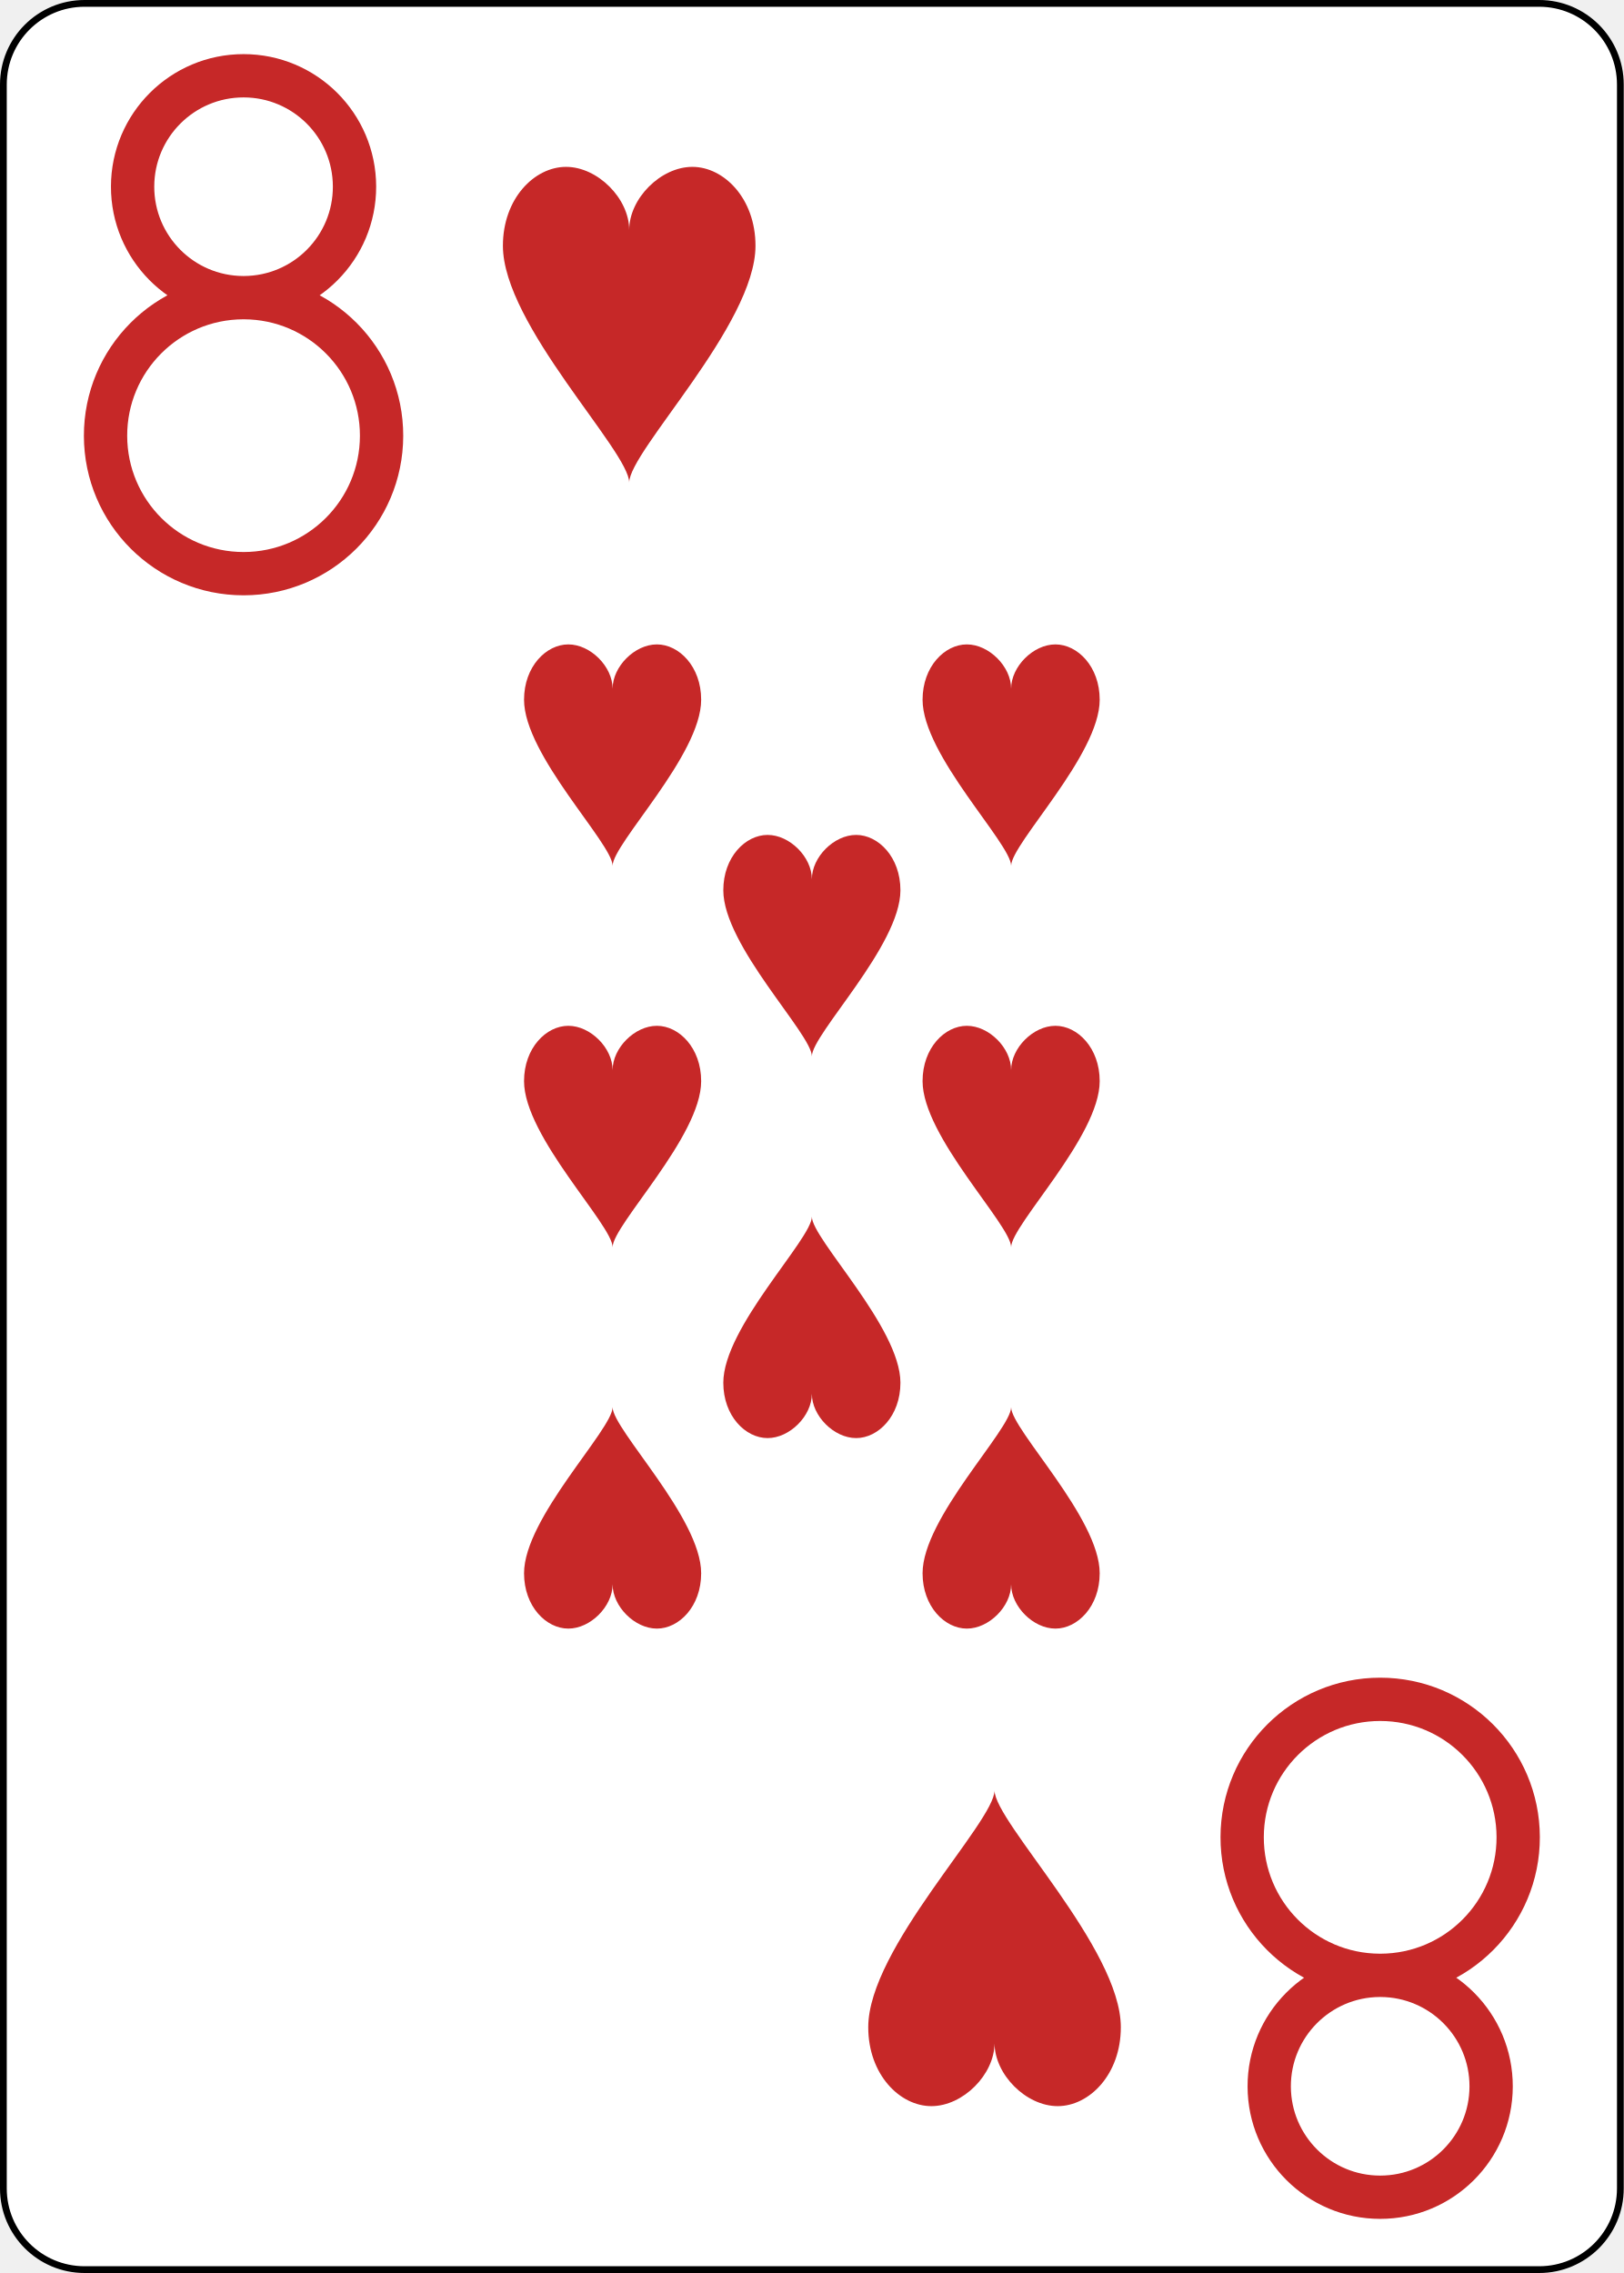
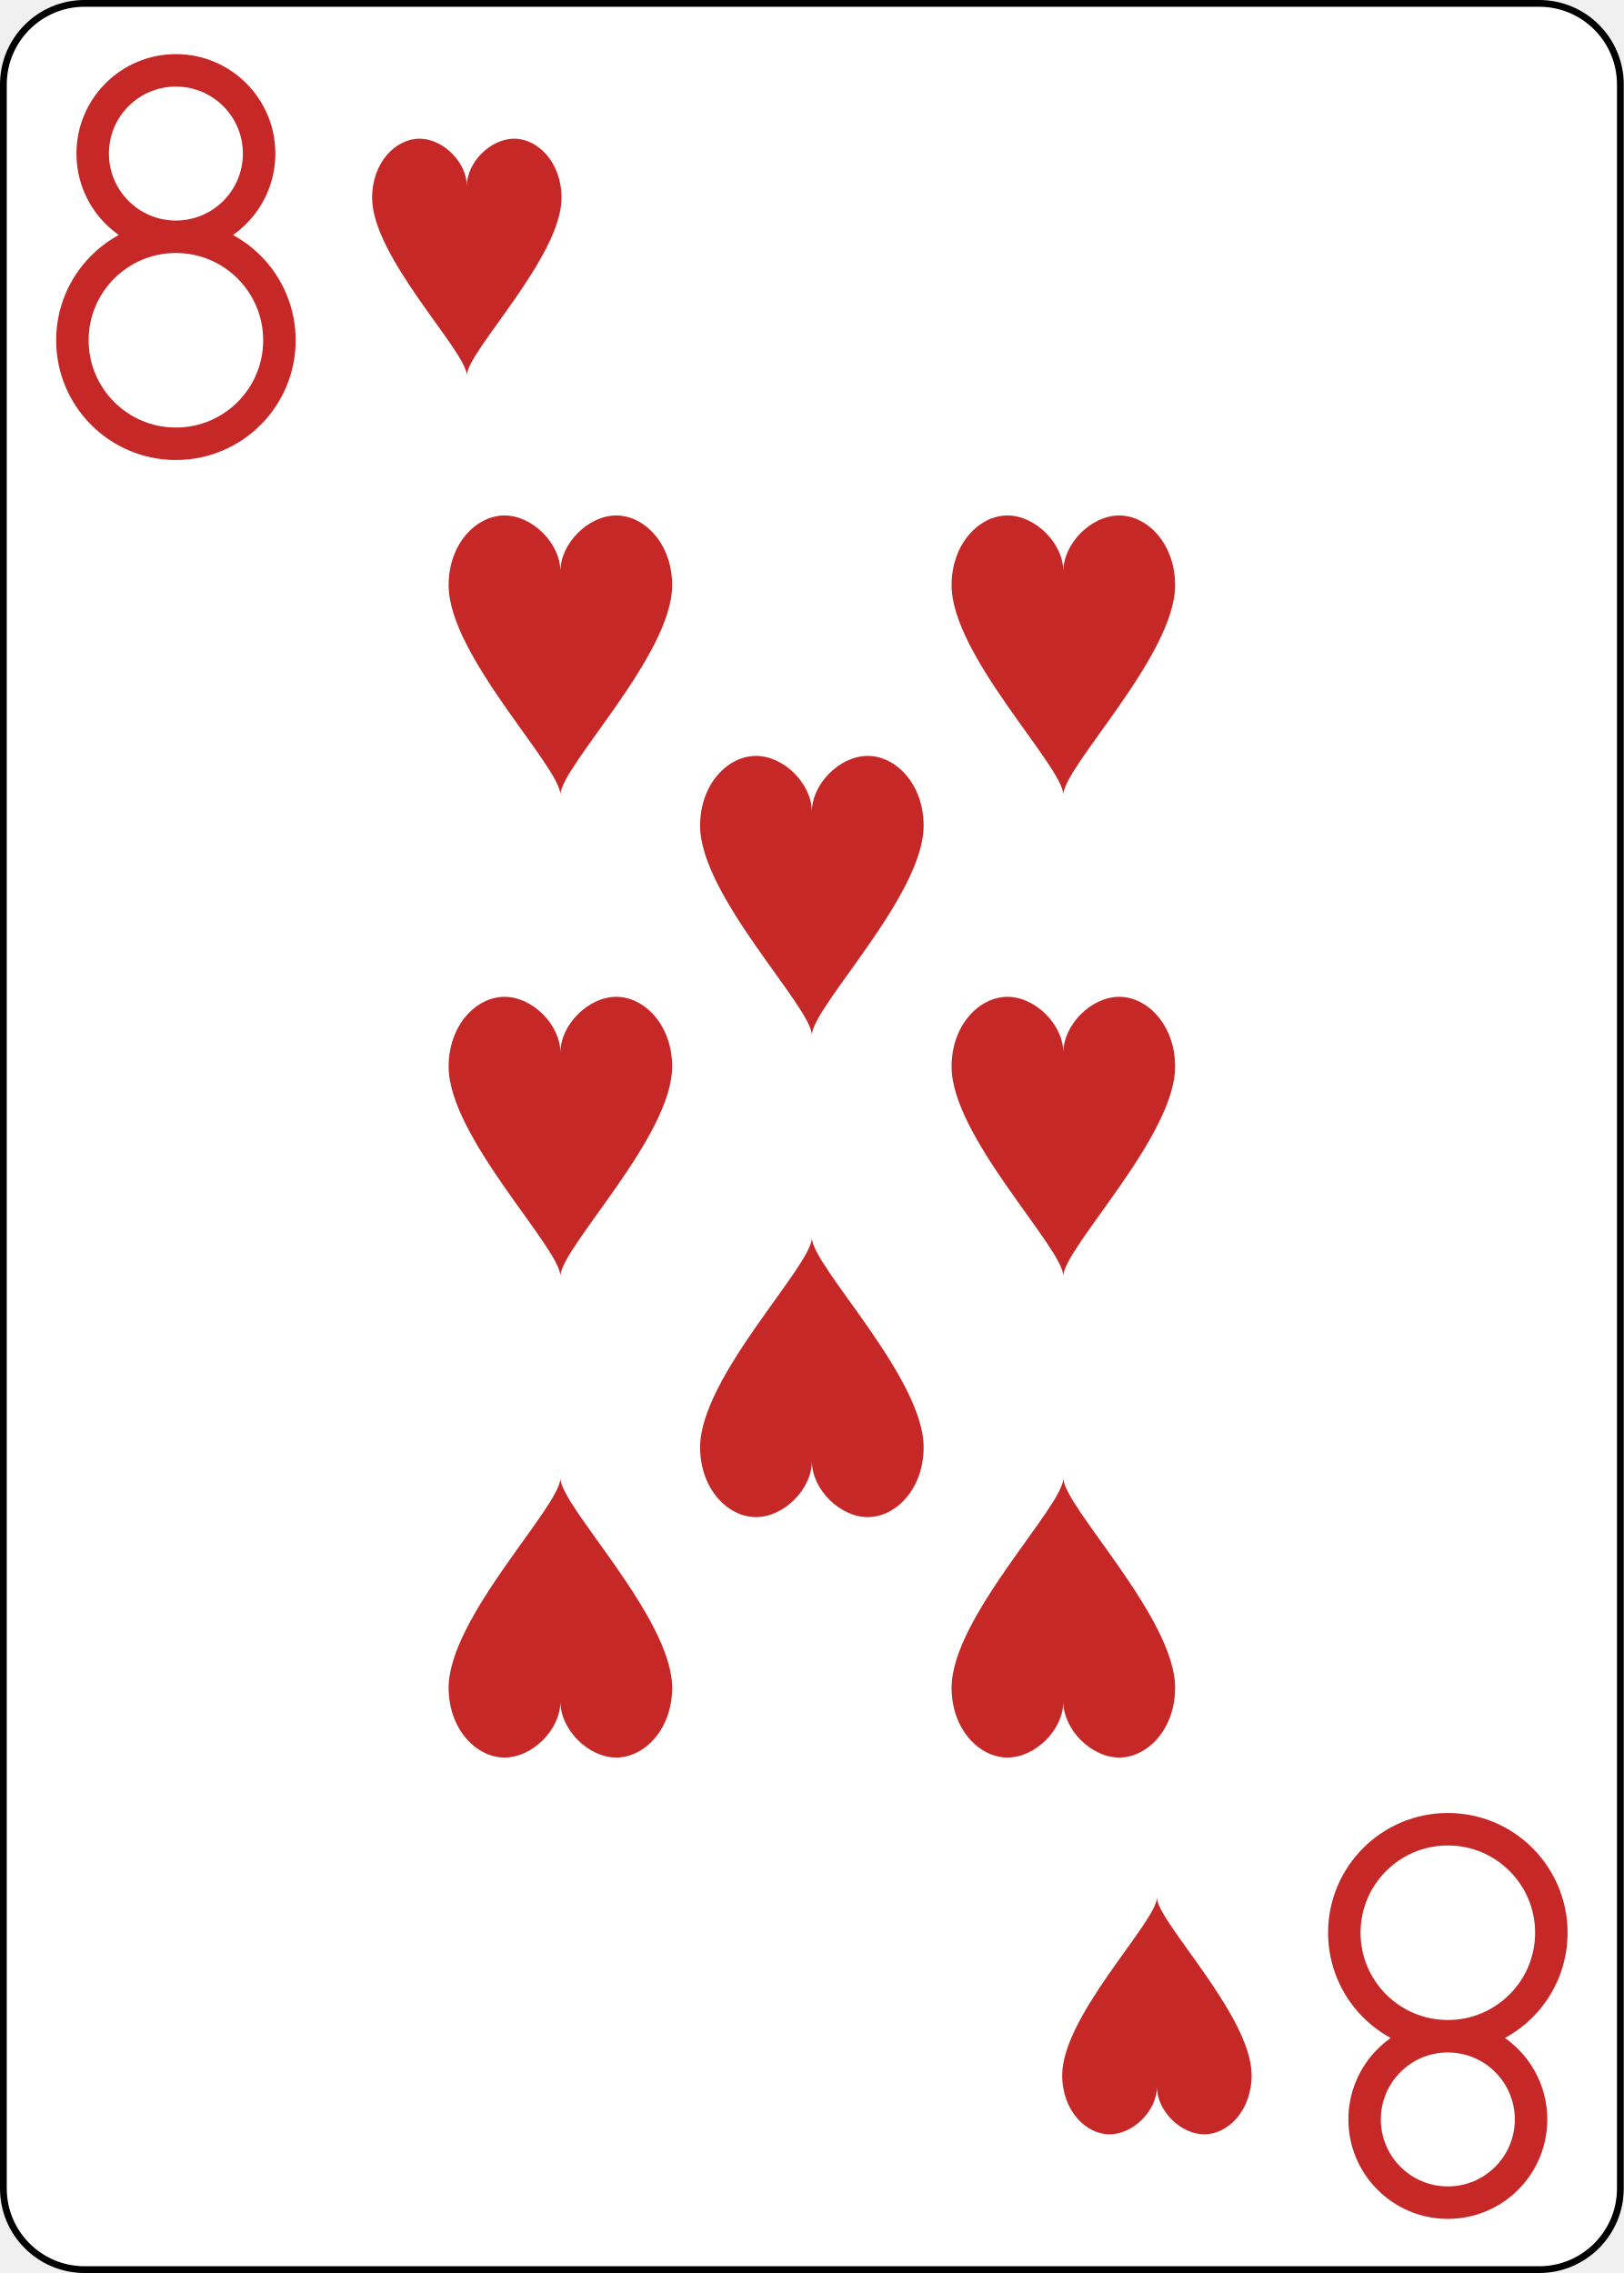
<svg xmlns="http://www.w3.org/2000/svg" xmlns:xlink="http://www.w3.org/1999/xlink" width="240" height="336" class="card" preserveAspectRatio="none" viewBox="-120 -168 240 336">
  <symbol id="b" preserveAspectRatio="xMinYMid" viewBox="-600 -600 1200 1200">
    <path fill="#c62828" d="M0-300c0-100 100-200 200-200s200 100 200 250C400 0 0 400 0 500 0 400-400 0-400-250c0-150 100-250 200-250S0-400 0-300" />
  </symbol>
  <symbol id="a" preserveAspectRatio="xMinYMid" viewBox="-500 -500 1000 1000">
    <path fill="none" stroke="#c62828" stroke-linecap="square" stroke-miterlimit="1.5" stroke-width="80" d="M-1-50a205 205 0 1 1 2 0h-2a255 255 0 1 0 2 0Z" />
  </symbol>
  <rect width="239" height="335" x="-119.5" y="-167.5" fill="#fff" stroke="#000" rx="12" ry="12" />
-   <use xlink:href="#a" height="80" x="-124" y="-160" />
-   <use xlink:href="#b" height="56" x="-55" y="-148" />
-   <g transform="scale(0.561)">
+   <use xlink:href="#a" height="60" x="-124" y="-160" />
+   <use xlink:href="#b" height="42" x="-72" y="-151" />
+   <g transform="scale(0.708)">
    <use xlink:href="#b" height="70" x="-87.5" y="-135.5" />
    <use xlink:href="#b" height="70" x="17.5" y="-135.5" />
    <use xlink:href="#b" height="70" x="-35" y="-85.3" />
    <use xlink:href="#b" height="70" x="-87.5" y="-35" />
    <use xlink:href="#b" height="70" x="17.5" y="-35" />
  </g>
  <g transform="rotate(180)">
-     <use xlink:href="#a" height="80" x="-124" y="-160" />
-     <use xlink:href="#b" height="56" x="-55" y="-148" />
-     <g transform="scale(0.561)">
+     <use xlink:href="#a" height="60" x="-124" y="-160" />
+     <use xlink:href="#b" height="42" x="-72" y="-151" />
+     <g transform="scale(0.708)">
      <use xlink:href="#b" height="70" x="-87.5" y="-135.5" />
      <use xlink:href="#b" height="70" x="17.5" y="-135.5" />
      <use xlink:href="#b" height="70" x="-35" y="-85.3" />
    </g>
  </g>
</svg>
